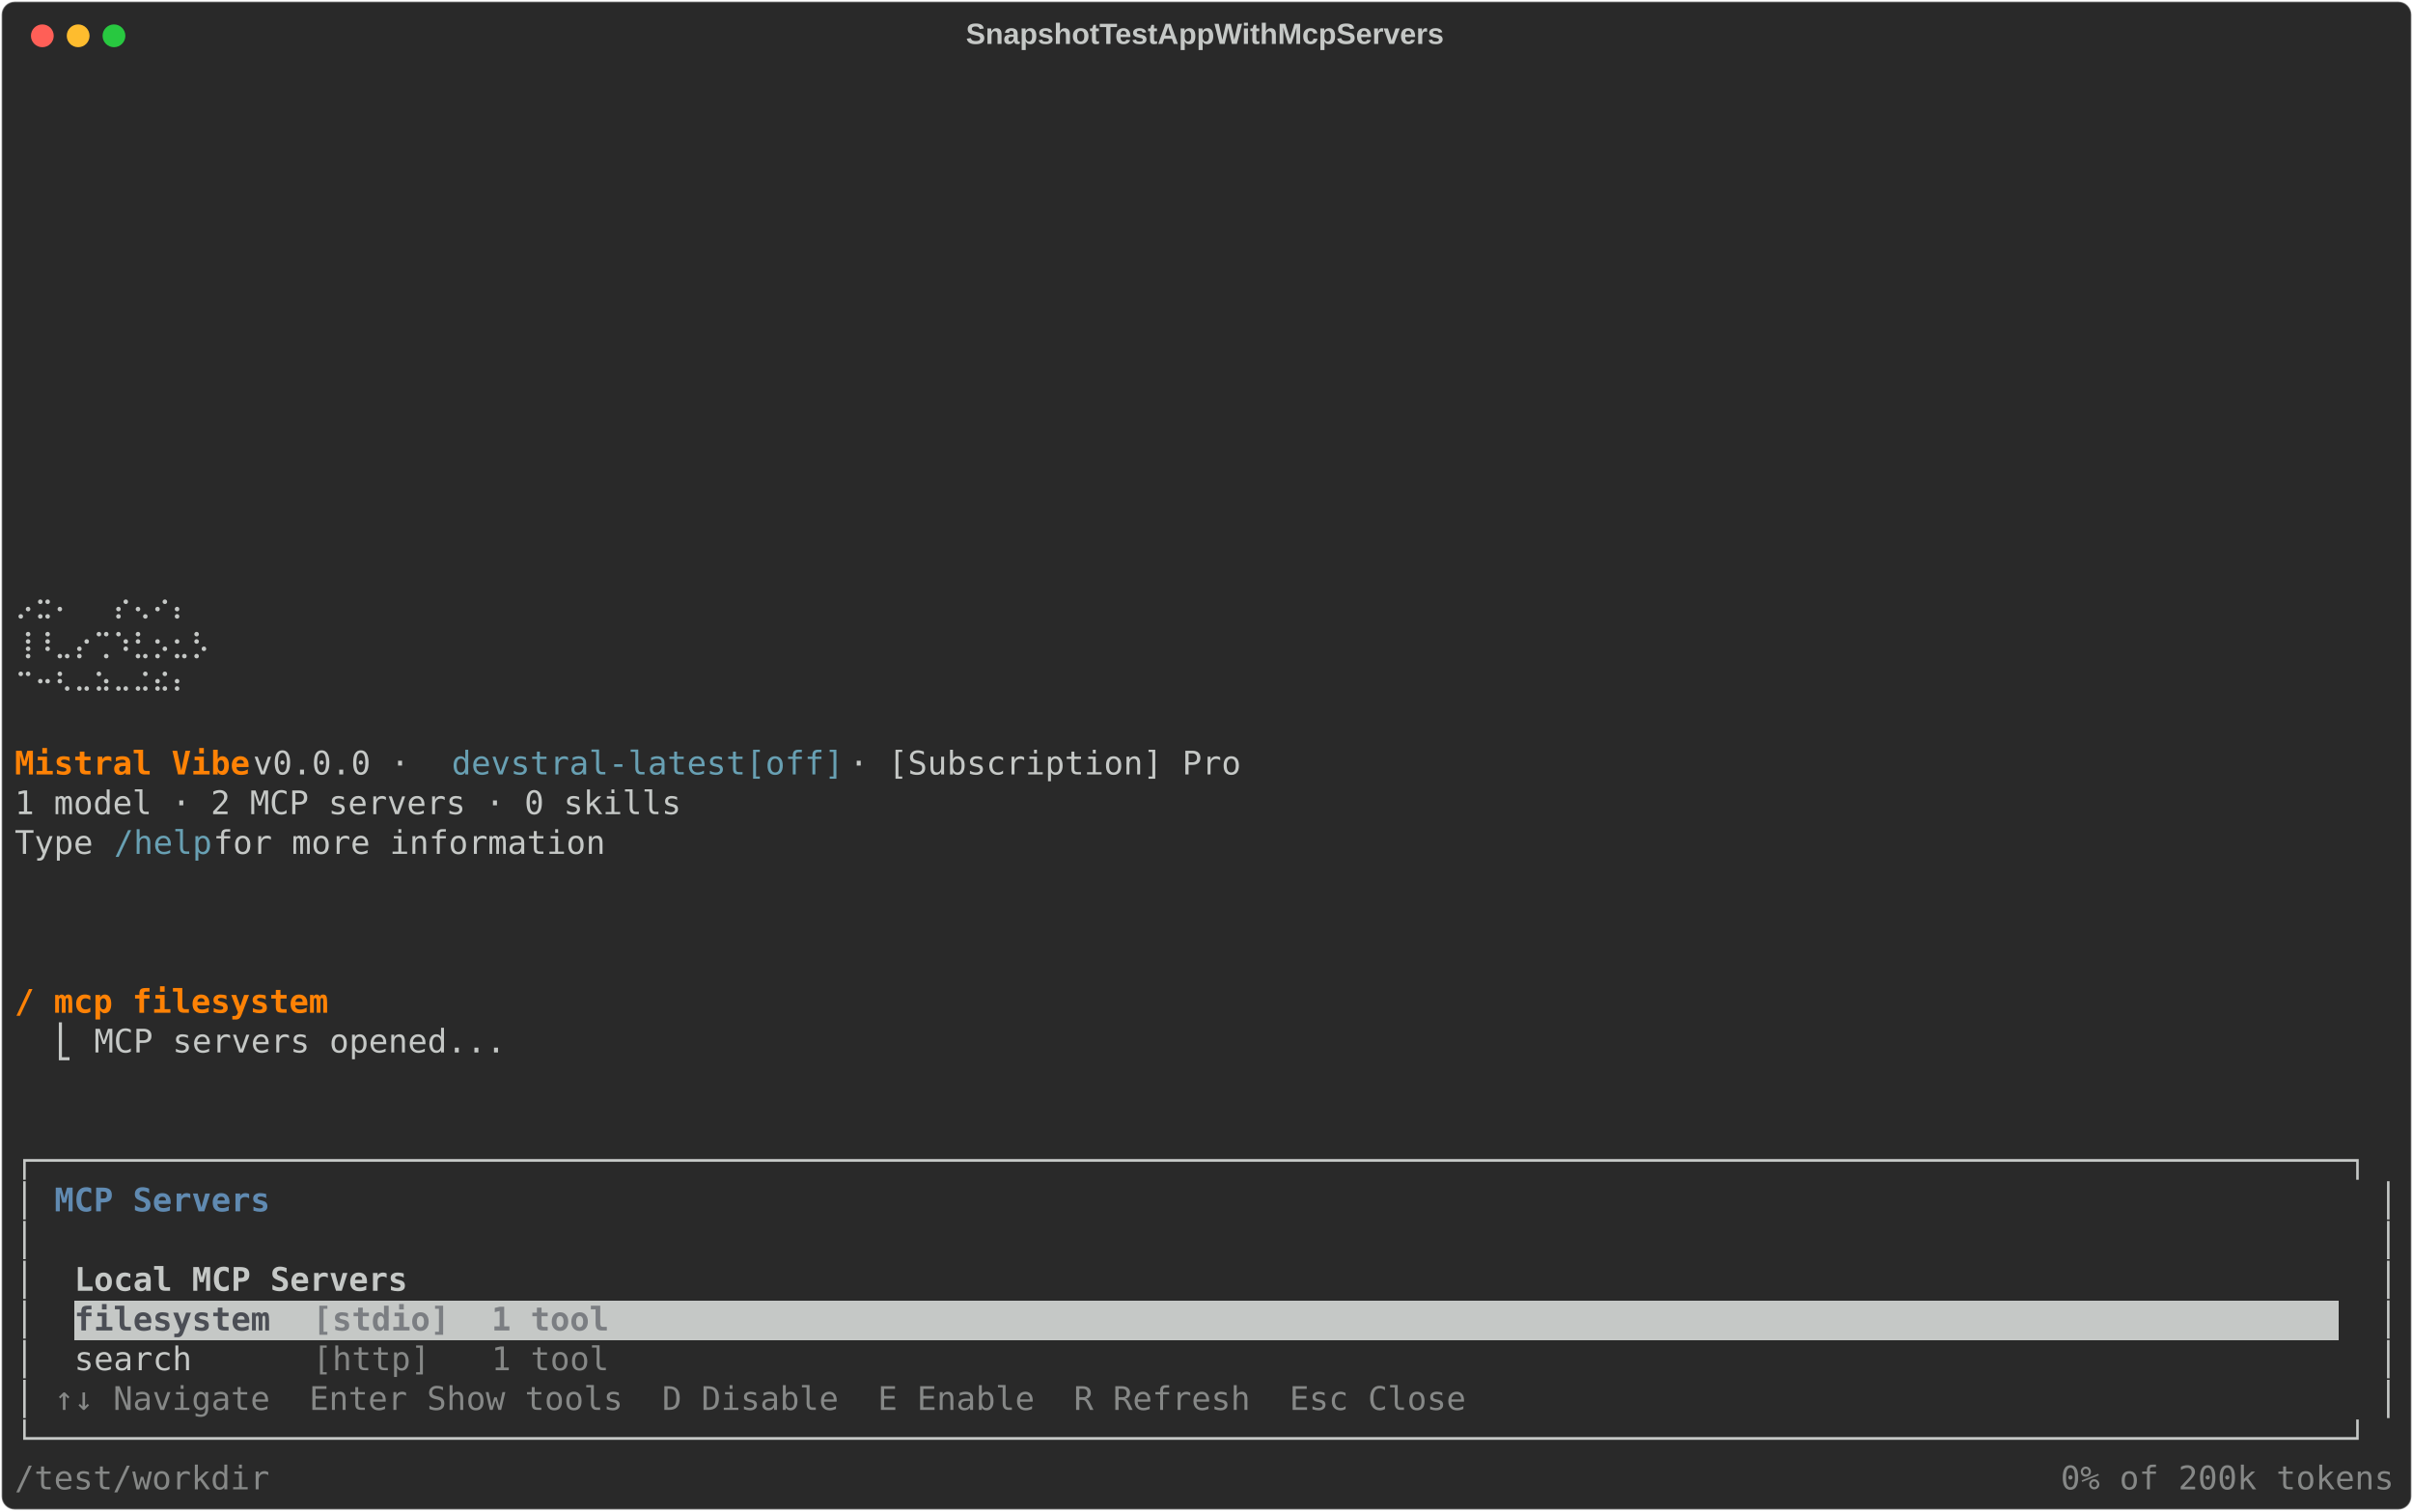
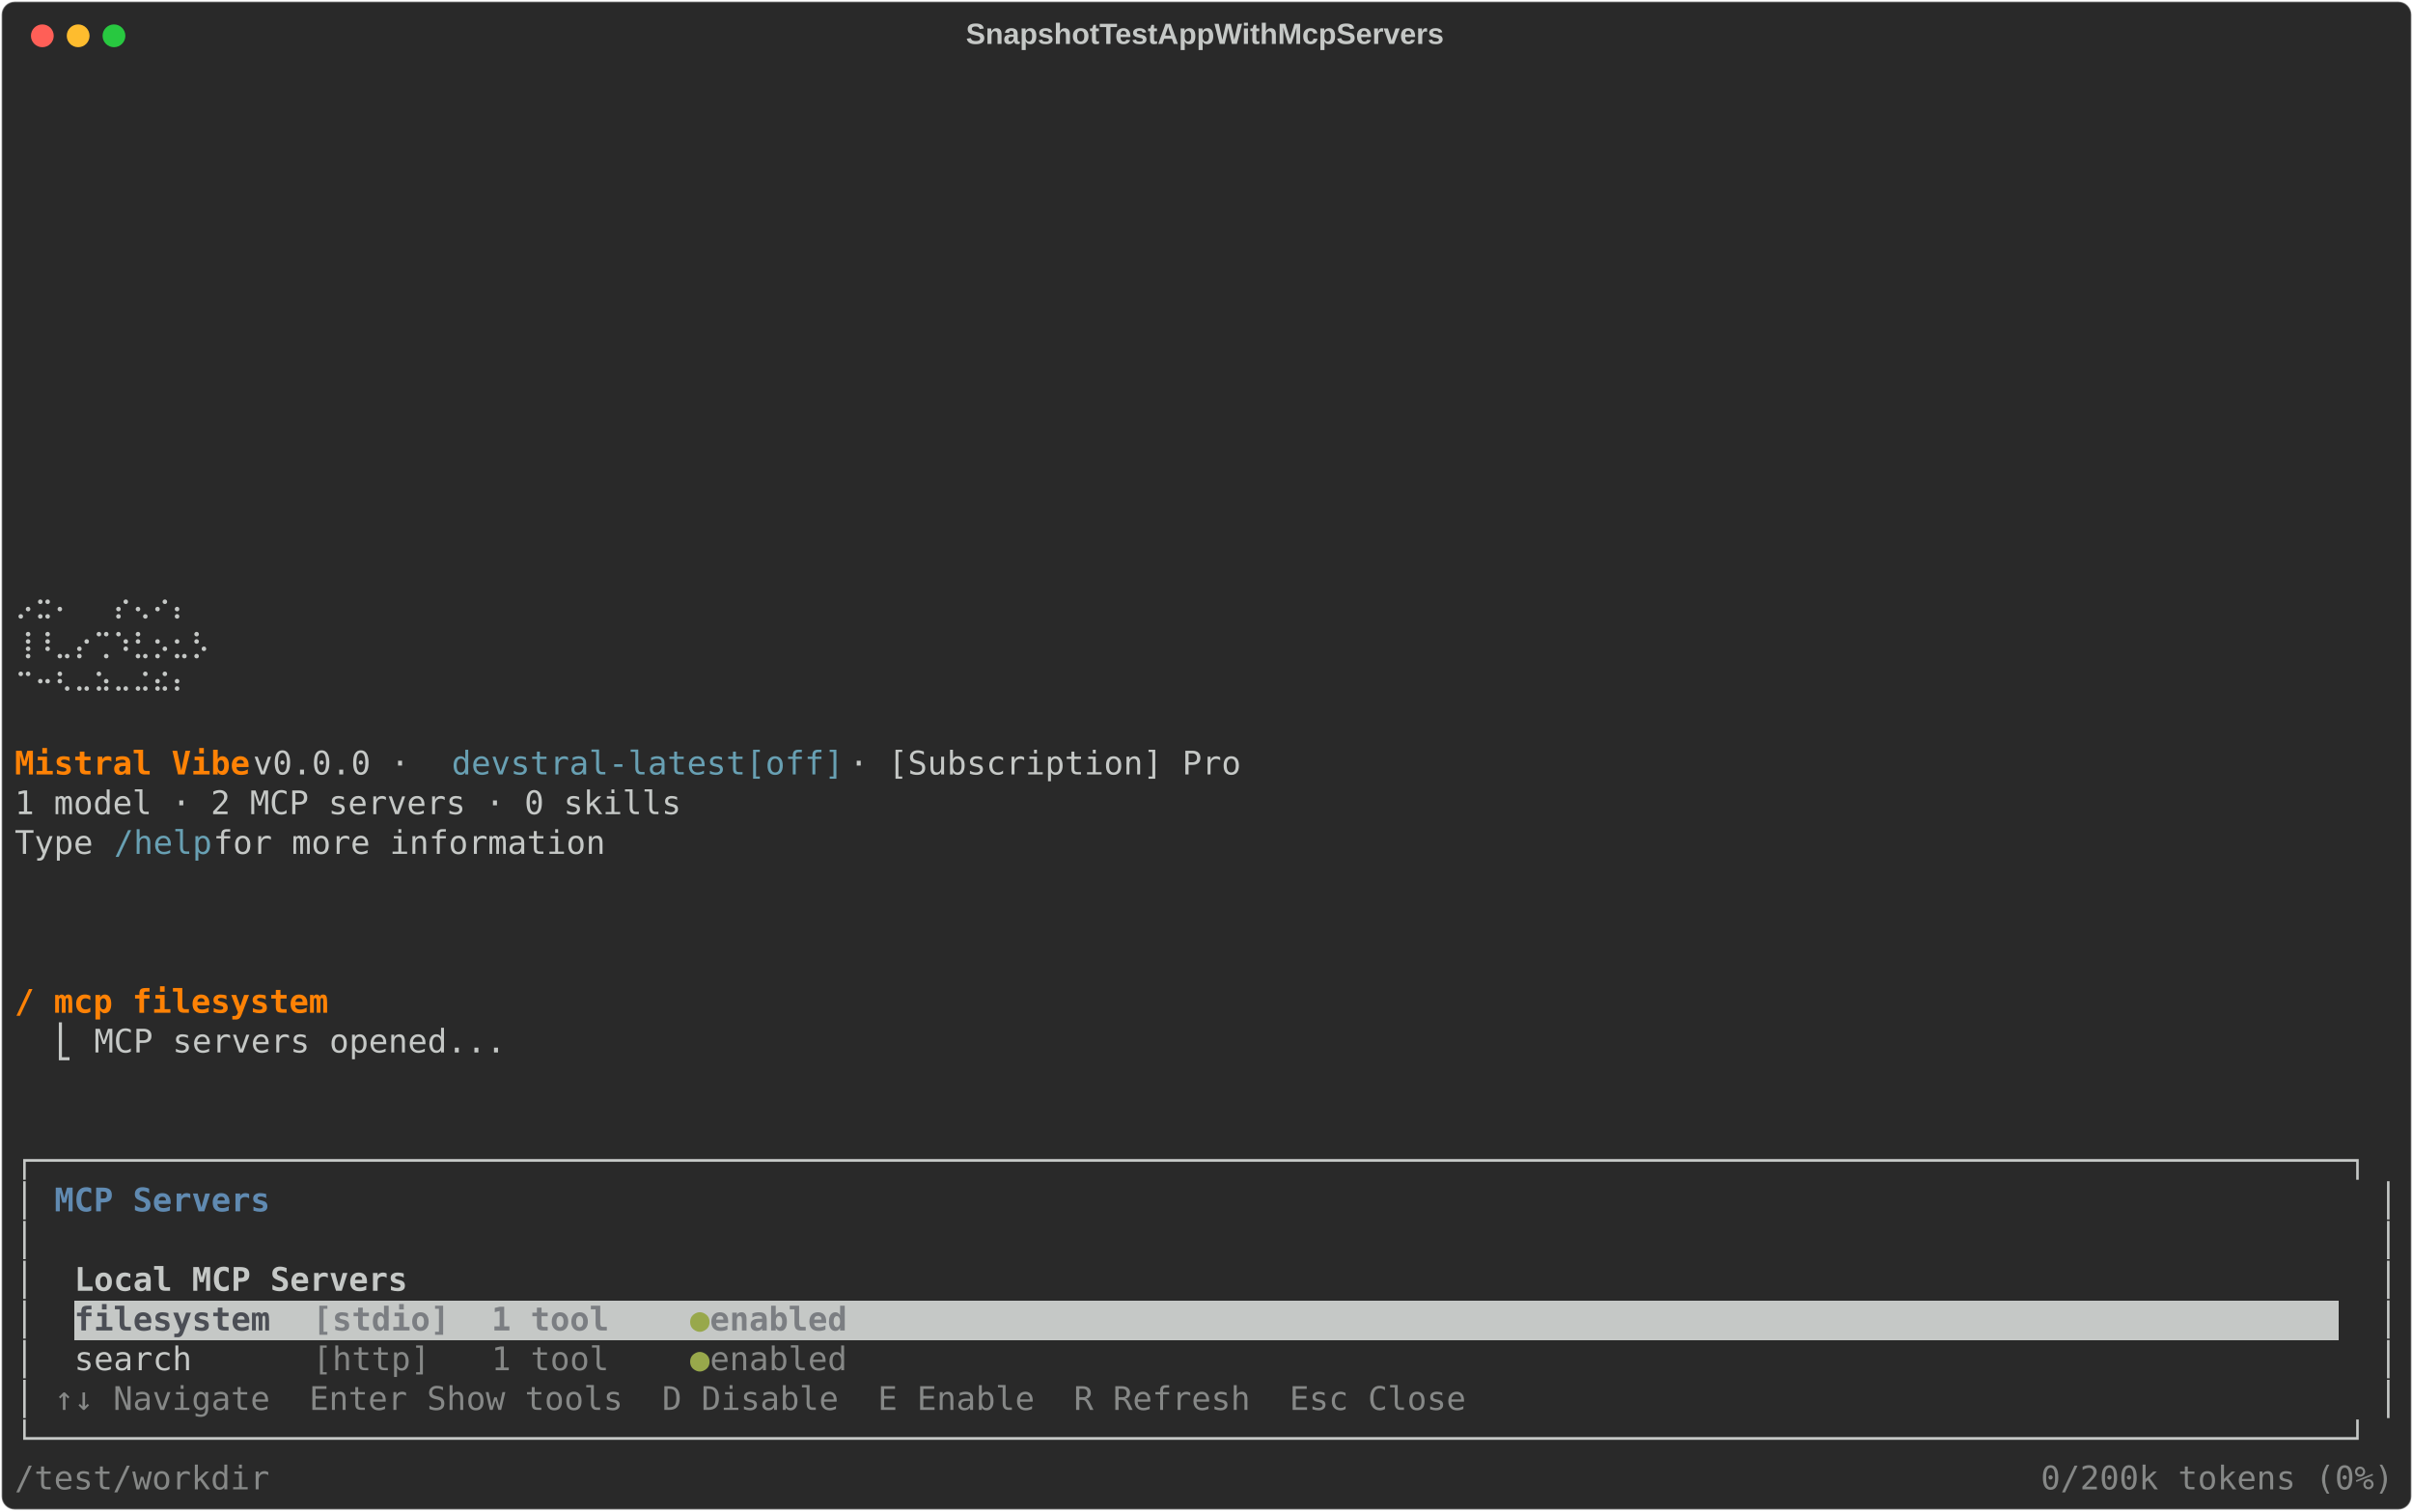
<svg xmlns="http://www.w3.org/2000/svg" class="rich-terminal" viewBox="0 0 1482 928.4">
  <style>

    @font-face {
        font-family: "Fira Code";
        src: local("FiraCode-Regular"),
                url("https://cdnjs.cloudflare.com/ajax/libs/firacode/6.2.0/woff2/FiraCode-Regular.woff2") format("woff2"),
                url("https://cdnjs.cloudflare.com/ajax/libs/firacode/6.2.0/woff/FiraCode-Regular.woff") format("woff");
        font-style: normal;
        font-weight: 400;
    }
    @font-face {
        font-family: "Fira Code";
        src: local("FiraCode-Bold"),
                url("https://cdnjs.cloudflare.com/ajax/libs/firacode/6.2.0/woff2/FiraCode-Bold.woff2") format("woff2"),
                url("https://cdnjs.cloudflare.com/ajax/libs/firacode/6.2.0/woff/FiraCode-Bold.woff") format("woff");
        font-style: bold;
        font-weight: 700;
    }

    .terminal-matrix {
        font-family: Fira Code, monospace;
        font-size: 20px;
        line-height: 24.4px;
        font-variant-east-asian: full-width;
    }

    .terminal-title {
        font-size: 18px;
        font-weight: bold;
        font-family: arial;
    }

    .terminal-r1 { fill: #c5c8c6 }
.terminal-r2 { fill: #ff8205;font-weight: bold }
.terminal-r3 { fill: #68a0b3 }
.terminal-r4 { fill: #608ab1;font-weight: bold }
.terminal-r5 { fill: #c5c8c6;font-weight: bold }
.terminal-r6 { fill: #4b4e55;font-weight: bold }
.terminal-r7 { fill: #7b7e82;font-weight: bold }
- .terminal-r8 { fill: #868887 }
+ .terminal-r8 { fill: #98a84b;font-weight: bold }
+ .terminal-r9 { fill: #868887 }
+ .terminal-r10 { fill: #98a84b }
    </style>
  <defs>
    <clipPath id="terminal-clip-terminal">
      <rect x="0" y="0" width="1463.0" height="877.4" />
    </clipPath>
    <clipPath id="terminal-line-0">
      <rect x="0" y="1.5" width="1464" height="24.65" />
    </clipPath>
    <clipPath id="terminal-line-1">
      <rect x="0" y="25.9" width="1464" height="24.65" />
    </clipPath>
    <clipPath id="terminal-line-2">
      <rect x="0" y="50.3" width="1464" height="24.65" />
    </clipPath>
    <clipPath id="terminal-line-3">
      <rect x="0" y="74.7" width="1464" height="24.65" />
    </clipPath>
    <clipPath id="terminal-line-4">
      <rect x="0" y="99.1" width="1464" height="24.65" />
    </clipPath>
    <clipPath id="terminal-line-5">
      <rect x="0" y="123.5" width="1464" height="24.65" />
    </clipPath>
    <clipPath id="terminal-line-6">
      <rect x="0" y="147.9" width="1464" height="24.65" />
    </clipPath>
    <clipPath id="terminal-line-7">
      <rect x="0" y="172.3" width="1464" height="24.65" />
    </clipPath>
    <clipPath id="terminal-line-8">
      <rect x="0" y="196.7" width="1464" height="24.65" />
    </clipPath>
    <clipPath id="terminal-line-9">
      <rect x="0" y="221.1" width="1464" height="24.65" />
    </clipPath>
    <clipPath id="terminal-line-10">
      <rect x="0" y="245.5" width="1464" height="24.65" />
    </clipPath>
    <clipPath id="terminal-line-11">
      <rect x="0" y="269.9" width="1464" height="24.65" />
    </clipPath>
    <clipPath id="terminal-line-12">
      <rect x="0" y="294.3" width="1464" height="24.65" />
    </clipPath>
    <clipPath id="terminal-line-13">
      <rect x="0" y="318.7" width="1464" height="24.65" />
    </clipPath>
    <clipPath id="terminal-line-14">
      <rect x="0" y="343.1" width="1464" height="24.65" />
    </clipPath>
    <clipPath id="terminal-line-15">
      <rect x="0" y="367.5" width="1464" height="24.65" />
    </clipPath>
    <clipPath id="terminal-line-16">
      <rect x="0" y="391.9" width="1464" height="24.65" />
    </clipPath>
    <clipPath id="terminal-line-17">
      <rect x="0" y="416.3" width="1464" height="24.65" />
    </clipPath>
    <clipPath id="terminal-line-18">
      <rect x="0" y="440.7" width="1464" height="24.65" />
    </clipPath>
    <clipPath id="terminal-line-19">
      <rect x="0" y="465.1" width="1464" height="24.65" />
    </clipPath>
    <clipPath id="terminal-line-20">
      <rect x="0" y="489.5" width="1464" height="24.65" />
    </clipPath>
    <clipPath id="terminal-line-21">
      <rect x="0" y="513.9" width="1464" height="24.65" />
    </clipPath>
    <clipPath id="terminal-line-22">
      <rect x="0" y="538.3" width="1464" height="24.65" />
    </clipPath>
    <clipPath id="terminal-line-23">
      <rect x="0" y="562.7" width="1464" height="24.65" />
    </clipPath>
    <clipPath id="terminal-line-24">
      <rect x="0" y="587.1" width="1464" height="24.65" />
    </clipPath>
    <clipPath id="terminal-line-25">
      <rect x="0" y="611.5" width="1464" height="24.65" />
    </clipPath>
    <clipPath id="terminal-line-26">
      <rect x="0" y="635.9" width="1464" height="24.65" />
    </clipPath>
    <clipPath id="terminal-line-27">
      <rect x="0" y="660.3" width="1464" height="24.65" />
    </clipPath>
    <clipPath id="terminal-line-28">
      <rect x="0" y="684.7" width="1464" height="24.65" />
    </clipPath>
    <clipPath id="terminal-line-29">
      <rect x="0" y="709.1" width="1464" height="24.65" />
    </clipPath>
    <clipPath id="terminal-line-30">
      <rect x="0" y="733.5" width="1464" height="24.65" />
    </clipPath>
    <clipPath id="terminal-line-31">
      <rect x="0" y="757.9" width="1464" height="24.65" />
    </clipPath>
    <clipPath id="terminal-line-32">
      <rect x="0" y="782.3" width="1464" height="24.65" />
    </clipPath>
    <clipPath id="terminal-line-33">
      <rect x="0" y="806.7" width="1464" height="24.65" />
    </clipPath>
    <clipPath id="terminal-line-34">
      <rect x="0" y="831.1" width="1464" height="24.65" />
    </clipPath>
  </defs>
  <rect fill="#292929" stroke="rgba(255,255,255,0.35)" stroke-width="1" x="1" y="1" width="1480" height="926.4" rx="8" />
  <text class="terminal-title" fill="#c5c8c6" text-anchor="middle" x="740" y="27">SnapshotTestAppWithMcpServers</text>
  <g transform="translate(26,22)">
    <circle cx="0" cy="0" r="7" fill="#ff5f57" />
    <circle cx="22" cy="0" r="7" fill="#febc2e" />
    <circle cx="44" cy="0" r="7" fill="#28c840" />
  </g>
  <g transform="translate(9, 41)" clip-path="url(#terminal-clip-terminal)">
    <rect fill="#c5c8c6" x="36.6" y="757.9" width="146.4" height="24.65" shape-rendering="crispEdges" />
    <rect fill="#c5c8c6" x="183" y="757.9" width="109.8" height="24.65" shape-rendering="crispEdges" />
    <rect fill="#c5c8c6" x="292.8" y="757.9" width="97.6" height="24.65" shape-rendering="crispEdges" />
-     <rect fill="#c5c8c6" x="390.4" y="757.9" width="1037" height="24.65" shape-rendering="crispEdges" />
+     <rect fill="#c5c8c6" x="390.4" y="757.9" width="24.4" height="24.65" shape-rendering="crispEdges" />
+     <rect fill="#c5c8c6" x="414.8" y="757.9" width="12.2" height="24.65" shape-rendering="crispEdges" />
+     <rect fill="#c5c8c6" x="427" y="757.9" width="97.6" height="24.65" shape-rendering="crispEdges" />
+     <rect fill="#c5c8c6" x="524.6" y="757.9" width="902.8" height="24.65" shape-rendering="crispEdges" />
    <g class="terminal-matrix">
      <text class="terminal-r1" x="1464" y="20" textLength="12.2" clip-path="url(#terminal-line-0)">
</text>
      <text class="terminal-r1" x="1464" y="44.4" textLength="12.2" clip-path="url(#terminal-line-1)">
</text>
      <text class="terminal-r1" x="1464" y="68.8" textLength="12.2" clip-path="url(#terminal-line-2)">
</text>
      <text class="terminal-r1" x="1464" y="93.2" textLength="12.2" clip-path="url(#terminal-line-3)">
</text>
      <text class="terminal-r1" x="1464" y="117.6" textLength="12.2" clip-path="url(#terminal-line-4)">
</text>
      <text class="terminal-r1" x="1464" y="142" textLength="12.2" clip-path="url(#terminal-line-5)">
</text>
      <text class="terminal-r1" x="1464" y="166.4" textLength="12.2" clip-path="url(#terminal-line-6)">
</text>
      <text class="terminal-r1" x="1464" y="190.8" textLength="12.2" clip-path="url(#terminal-line-7)">
</text>
      <text class="terminal-r1" x="1464" y="215.2" textLength="12.2" clip-path="url(#terminal-line-8)">
</text>
      <text class="terminal-r1" x="1464" y="239.6" textLength="12.2" clip-path="url(#terminal-line-9)">
</text>
      <text class="terminal-r1" x="1464" y="264" textLength="12.2" clip-path="url(#terminal-line-10)">
</text>
      <text class="terminal-r1" x="1464" y="288.4" textLength="12.2" clip-path="url(#terminal-line-11)">
</text>
      <text class="terminal-r1" x="1464" y="312.8" textLength="12.2" clip-path="url(#terminal-line-12)">
</text>
      <text class="terminal-r1" x="0" y="337.2" textLength="134.2" clip-path="url(#terminal-line-13)">  ⡠⣒⠄  ⡔⢄⠔⡄</text>
      <text class="terminal-r1" x="1464" y="337.2" textLength="12.2" clip-path="url(#terminal-line-13)">
</text>
      <text class="terminal-r1" x="0" y="361.6" textLength="134.2" clip-path="url(#terminal-line-14)"> ⢸⠸⣀⡔⢉⠱⣃⡢⣂⡣</text>
      <text class="terminal-r1" x="1464" y="361.6" textLength="12.2" clip-path="url(#terminal-line-14)">
</text>
      <text class="terminal-r1" x="0" y="386" textLength="134.2" clip-path="url(#terminal-line-15)">  ⠉⠒⠣⠤⠵⠤⠬⠮⠆</text>
      <text class="terminal-r1" x="1464" y="386" textLength="12.2" clip-path="url(#terminal-line-15)">
</text>
      <text class="terminal-r1" x="1464" y="410.4" textLength="12.2" clip-path="url(#terminal-line-16)">
</text>
      <text class="terminal-r2" x="0" y="434.8" textLength="146.4" clip-path="url(#terminal-line-17)">Mistral Vibe</text>
      <text class="terminal-r1" x="146.4" y="434.8" textLength="122" clip-path="url(#terminal-line-17)"> v0.0.0 · </text>
      <text class="terminal-r3" x="268.4" y="434.8" textLength="244" clip-path="url(#terminal-line-17)">devstral-latest[off]</text>
      <text class="terminal-r1" x="512.4" y="434.8" textLength="256.2" clip-path="url(#terminal-line-17)"> · [Subscription] Pro</text>
      <text class="terminal-r1" x="1464" y="434.8" textLength="12.2" clip-path="url(#terminal-line-17)">
</text>
      <text class="terminal-r1" x="0" y="459.2" textLength="414.8" clip-path="url(#terminal-line-18)">1 model · 2 MCP servers · 0 skills</text>
      <text class="terminal-r1" x="1464" y="459.2" textLength="12.2" clip-path="url(#terminal-line-18)">
</text>
      <text class="terminal-r1" x="0" y="483.6" textLength="61" clip-path="url(#terminal-line-19)">Type </text>
      <text class="terminal-r3" x="61" y="483.6" textLength="61" clip-path="url(#terminal-line-19)">/help</text>
      <text class="terminal-r1" x="122" y="483.6" textLength="256.2" clip-path="url(#terminal-line-19)"> for more information</text>
      <text class="terminal-r1" x="1464" y="483.6" textLength="12.2" clip-path="url(#terminal-line-19)">
</text>
      <text class="terminal-r1" x="1464" y="508" textLength="12.2" clip-path="url(#terminal-line-20)">
</text>
      <text class="terminal-r1" x="1464" y="532.4" textLength="12.2" clip-path="url(#terminal-line-21)">
</text>
      <text class="terminal-r1" x="1464" y="556.8" textLength="12.2" clip-path="url(#terminal-line-22)">
</text>
      <text class="terminal-r2" x="0" y="581.2" textLength="195.2" clip-path="url(#terminal-line-23)">/ mcp filesystem</text>
      <text class="terminal-r1" x="1464" y="581.2" textLength="12.2" clip-path="url(#terminal-line-23)">
</text>
      <text class="terminal-r1" x="24.4" y="605.6" textLength="12.2" clip-path="url(#terminal-line-24)">⎣</text>
      <text class="terminal-r1" x="48.8" y="605.6" textLength="256.2" clip-path="url(#terminal-line-24)">MCP servers opened...</text>
      <text class="terminal-r1" x="1464" y="605.6" textLength="12.2" clip-path="url(#terminal-line-24)">
</text>
      <text class="terminal-r1" x="1464" y="630" textLength="12.2" clip-path="url(#terminal-line-25)">
</text>
      <text class="terminal-r1" x="1464" y="654.4" textLength="12.2" clip-path="url(#terminal-line-26)">
</text>
      <text class="terminal-r1" x="0" y="678.8" textLength="1464" clip-path="url(#terminal-line-27)">┌──────────────────────────────────────────────────────────────────────────────────────────────────────────────────────┐</text>
      <text class="terminal-r1" x="1464" y="678.8" textLength="12.2" clip-path="url(#terminal-line-27)">
</text>
      <text class="terminal-r1" x="0" y="703.2" textLength="12.2" clip-path="url(#terminal-line-28)">│</text>
      <text class="terminal-r4" x="24.4" y="703.2" textLength="134.2" clip-path="url(#terminal-line-28)">MCP Servers</text>
      <text class="terminal-r1" x="1451.8" y="703.2" textLength="12.2" clip-path="url(#terminal-line-28)">│</text>
      <text class="terminal-r1" x="1464" y="703.2" textLength="12.2" clip-path="url(#terminal-line-28)">
</text>
      <text class="terminal-r1" x="0" y="727.6" textLength="12.2" clip-path="url(#terminal-line-29)">│</text>
      <text class="terminal-r1" x="1451.8" y="727.6" textLength="12.2" clip-path="url(#terminal-line-29)">│</text>
      <text class="terminal-r1" x="1464" y="727.6" textLength="12.2" clip-path="url(#terminal-line-29)">
</text>
      <text class="terminal-r1" x="0" y="752" textLength="12.2" clip-path="url(#terminal-line-30)">│</text>
      <text class="terminal-r5" x="36.6" y="752" textLength="207.4" clip-path="url(#terminal-line-30)">Local MCP Servers</text>
      <text class="terminal-r1" x="1451.8" y="752" textLength="12.2" clip-path="url(#terminal-line-30)">│</text>
      <text class="terminal-r1" x="1464" y="752" textLength="12.2" clip-path="url(#terminal-line-30)">
</text>
      <text class="terminal-r1" x="0" y="776.4" textLength="12.2" clip-path="url(#terminal-line-31)">│</text>
      <text class="terminal-r6" x="36.6" y="776.4" textLength="146.4" clip-path="url(#terminal-line-31)">  filesystem</text>
      <text class="terminal-r7" x="183" y="776.4" textLength="109.8" clip-path="url(#terminal-line-31)">  [stdio]</text>
      <text class="terminal-r7" x="292.8" y="776.4" textLength="97.6" clip-path="url(#terminal-line-31)">  1 tool</text>
+       <text class="terminal-r8" x="414.8" y="776.4" textLength="12.2" clip-path="url(#terminal-line-31)">●</text>
+       <text class="terminal-r7" x="427" y="776.4" textLength="97.6" clip-path="url(#terminal-line-31)"> enabled</text>
      <text class="terminal-r1" x="1451.8" y="776.4" textLength="12.2" clip-path="url(#terminal-line-31)">│</text>
      <text class="terminal-r1" x="1464" y="776.4" textLength="12.2" clip-path="url(#terminal-line-31)">
</text>
      <text class="terminal-r1" x="0" y="800.8" textLength="12.2" clip-path="url(#terminal-line-32)">│</text>
      <text class="terminal-r1" x="36.6" y="800.8" textLength="146.4" clip-path="url(#terminal-line-32)">  search    </text>
-       <text class="terminal-r8" x="183" y="800.8" textLength="109.8" clip-path="url(#terminal-line-32)">  [http] </text>
-       <text class="terminal-r8" x="292.8" y="800.8" textLength="97.6" clip-path="url(#terminal-line-32)">  1 tool</text>
+       <text class="terminal-r9" x="183" y="800.8" textLength="109.8" clip-path="url(#terminal-line-32)">  [http] </text>
+       <text class="terminal-r9" x="292.8" y="800.8" textLength="97.6" clip-path="url(#terminal-line-32)">  1 tool</text>
+       <text class="terminal-r10" x="414.8" y="800.8" textLength="12.2" clip-path="url(#terminal-line-32)">●</text>
+       <text class="terminal-r9" x="427" y="800.8" textLength="97.6" clip-path="url(#terminal-line-32)"> enabled</text>
      <text class="terminal-r1" x="1451.8" y="800.8" textLength="12.2" clip-path="url(#terminal-line-32)">│</text>
      <text class="terminal-r1" x="1464" y="800.8" textLength="12.2" clip-path="url(#terminal-line-32)">
</text>
      <text class="terminal-r1" x="0" y="825.2" textLength="12.2" clip-path="url(#terminal-line-33)">│</text>
-       <text class="terminal-r8" x="24.4" y="825.2" textLength="878.4" clip-path="url(#terminal-line-33)">↑↓ Navigate  Enter Show tools  D Disable  E Enable  R Refresh  Esc Close</text>
+       <text class="terminal-r9" x="24.4" y="825.2" textLength="878.4" clip-path="url(#terminal-line-33)">↑↓ Navigate  Enter Show tools  D Disable  E Enable  R Refresh  Esc Close</text>
      <text class="terminal-r1" x="1451.8" y="825.2" textLength="12.2" clip-path="url(#terminal-line-33)">│</text>
      <text class="terminal-r1" x="1464" y="825.2" textLength="12.2" clip-path="url(#terminal-line-33)">
</text>
      <text class="terminal-r1" x="0" y="849.6" textLength="1464" clip-path="url(#terminal-line-34)">└──────────────────────────────────────────────────────────────────────────────────────────────────────────────────────┘</text>
      <text class="terminal-r1" x="1464" y="849.6" textLength="12.2" clip-path="url(#terminal-line-34)">
</text>
-       <text class="terminal-r8" x="0" y="874" textLength="158.6" clip-path="url(#terminal-line-35)">/test/workdir</text>
-       <text class="terminal-r8" x="1256.6" y="874" textLength="207.4" clip-path="url(#terminal-line-35)">0% of 200k tokens</text>
+       <text class="terminal-r9" x="0" y="874" textLength="158.6" clip-path="url(#terminal-line-35)">/test/workdir</text>
+       <text class="terminal-r9" x="1244.4" y="874" textLength="219.6" clip-path="url(#terminal-line-35)">0/200k tokens (0%)</text>
    </g>
  </g>
</svg>
